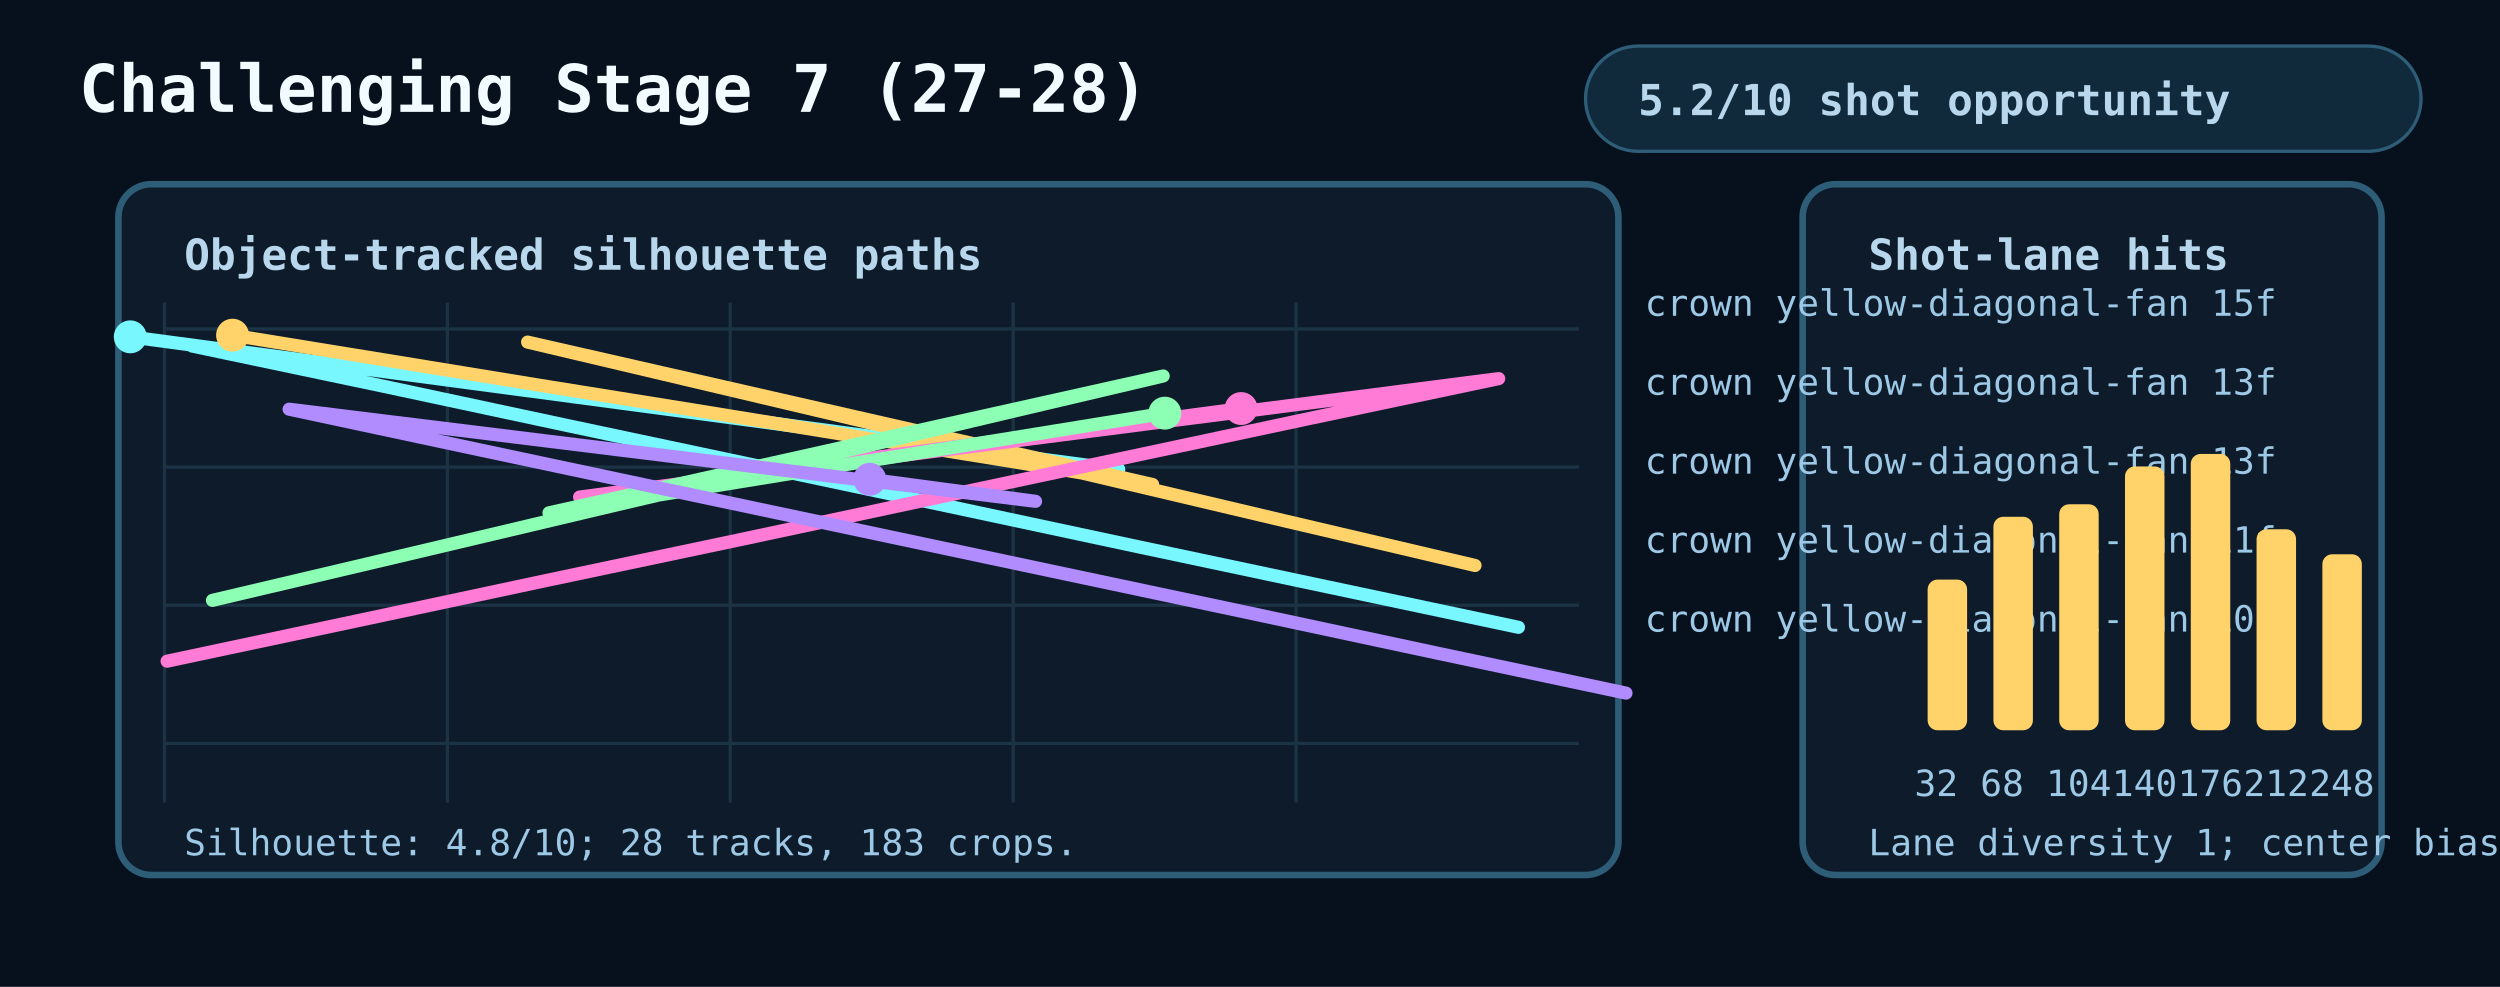
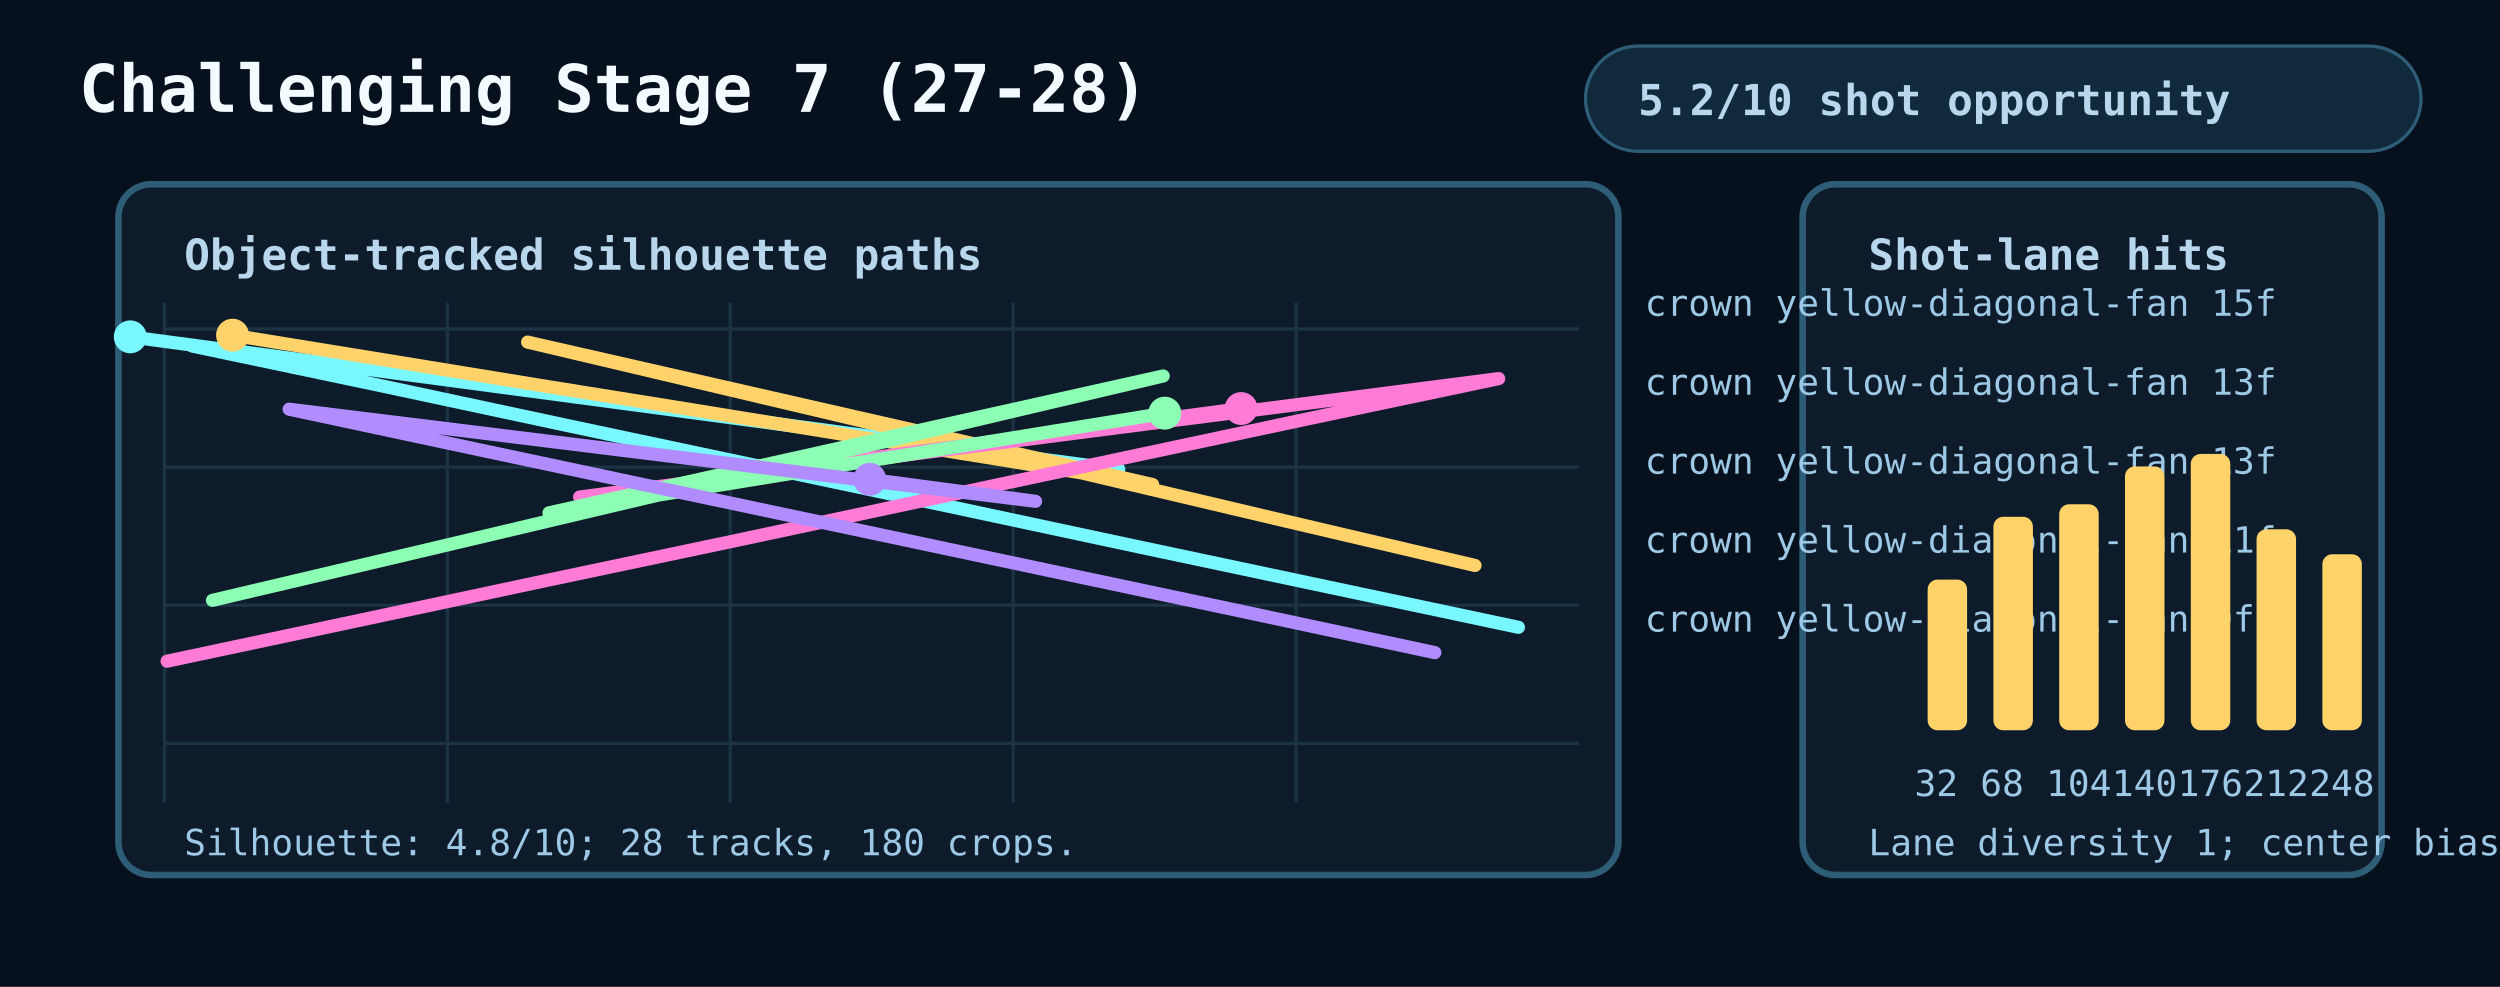
<svg xmlns="http://www.w3.org/2000/svg" width="760" height="300" viewBox="0 0 760 300" role="img" aria-labelledby="title desc">
  <style>
    .bg{fill:#06111d}.panel{fill:#0d1b2a;stroke:#2e5d78;stroke-width:2}.grid{stroke:#1b3344;stroke-width:1}.text{fill:#f2fbff;font:700 20px ui-monospace,Menlo,monospace}.small{fill:#b8d7ec;font:700 13px ui-monospace,Menlo,monospace}.tiny{fill:#9ec9e6;font:11px ui-monospace,Menlo,monospace}.pill{fill:#102a3b;stroke:#2e5d78}
  </style>
  <rect class="bg" x="0" y="0" width="760" height="300" />
  <text class="text" x="24" y="34">Challenging Stage 7 (27-28)</text>
  <rect class="pill" x="482" y="14" width="254" height="32" rx="16" />
  <text class="small" x="498" y="35">5.2/10 shot opportunity</text>
  <rect class="panel" x="36" y="56" width="456" height="210" rx="10" />
  <rect class="panel" x="548" y="56" width="176" height="210" rx="10" />
  <text class="small" x="56" y="82">Object-tracked silhouette paths</text>
  <text class="small" x="568" y="82">Shot-lane hits</text>
  <line class="grid" x1="50" y1="92" x2="50" y2="244" />
  <line class="grid" x1="136" y1="92" x2="136" y2="244" />
  <line class="grid" x1="222" y1="92" x2="222" y2="244" />
  <line class="grid" x1="308" y1="92" x2="308" y2="244" />
  <line class="grid" x1="394" y1="92" x2="394" y2="244" />
  <line class="grid" x1="50" y1="100" x2="480" y2="100" />
  <line class="grid" x1="50" y1="142" x2="480" y2="142" />
  <line class="grid" x1="50" y1="184" x2="480" y2="184" />
  <line class="grid" x1="50" y1="226" x2="480" y2="226" />
  <polyline points="39.6,102.4 89.8,109.1 139.8,115.9 189.9,122.6 240,129.3 290,136 340.1,142.7 58.4,105.2 116,117.3 173.6,129.6 231.2,141.8 288.8,154 346.4,166.3 404,178.5 461.6,190.7" fill="none" stroke="#78f7ff" stroke-width="4" stroke-linecap="round" stroke-linejoin="round" />
  <circle cx="39.6" cy="102.4" r="5" fill="#78f7ff" />
  <text class="tiny" x="500" y="96" fill="#78f7ff">crown yellow-diagonal-fan 15f</text>
  <polyline points="70.7,101.9 117.4,109.5 163.9,117.1 210.6,124.6 257.2,132.2 303.9,139.7 350.4,147.3 160.4,104 218,117.6 275.6,131.2 333.2,144.8 390.8,158.4 448.4,171.9" fill="none" stroke="#ffd36a" stroke-width="4" stroke-linecap="round" stroke-linejoin="round" />
  <circle cx="70.7" cy="101.9" r="5" fill="#ffd36a" />
  <text class="tiny" x="500" y="120" fill="#ffd36a">crown yellow-diagonal-fan 13f</text>
  <polyline points="377.3,124.2 327,130.9 276.7,137.6 226.5,144.4 176.2,151.1 455.6,115.1 397.7,127.3 339.9,139.6 282,151.9 224.3,164.2 166.4,176.4 108.7,188.7 50.8,201" fill="none" stroke="#ff7bd5" stroke-width="4" stroke-linecap="round" stroke-linejoin="round" />
  <circle cx="377.3" cy="124.2" r="5" fill="#ff7bd5" />
  <text class="tiny" x="500" y="144" fill="#ff7bd5">crown yellow-diagonal-fan 13f</text>
  <polyline points="354.1,125.6 307.2,133.2 260.4,140.7 213.7,148.3 166.9,155.9 353.6,114.3 295.9,127.9 238,141.6 180.2,155.2 122.3,168.9 64.6,182.5" fill="none" stroke="#8cffb4" stroke-width="4" stroke-linecap="round" stroke-linejoin="round" />
  <circle cx="354.1" cy="125.6" r="5" fill="#8cffb4" />
  <text class="tiny" x="500" y="168" fill="#8cffb4">crown yellow-diagonal-fan 11f</text>
-   <polyline points="264.4,145.7 314.8,152.4 87.9,124.4 146,136.8 204,149.1 262.1,161.4 320.1,173.7 378.2,186 436.2,198.4 494.3,210.7" fill="none" stroke="#b08cff" stroke-width="4" stroke-linecap="round" stroke-linejoin="round" />
+   <polyline points="264.4,145.7 314.8,152.4 87.9,124.4 146,136.8 204,149.1 262.1,161.4 320.1,173.7 378.2,186 436.2,198.4" fill="none" stroke="#b08cff" stroke-width="4" stroke-linecap="round" stroke-linejoin="round" />
  <circle cx="264.4" cy="145.7" r="5" fill="#b08cff" />
-   <text class="tiny" x="500" y="192" fill="#b08cff">crown yellow-diagonal-fan 10f</text>
+   <text class="tiny" x="500" y="192" fill="#b08cff">crown yellow-diagonal-fan 9f</text>
  <rect x="586" y="176.2" width="12" height="45.8" rx="3" fill="#ffd36a" />
  <text class="tiny" x="582" y="242">32</text>
  <rect x="606" y="157.1" width="12" height="64.9" rx="3" fill="#ffd36a" />
  <text class="tiny" x="602" y="242">68</text>
  <rect x="626" y="153.3" width="12" height="68.7" rx="3" fill="#ffd36a" />
  <text class="tiny" x="622" y="242">104</text>
  <rect x="646" y="141.8" width="12" height="80.2" rx="3" fill="#ffd36a" />
  <text class="tiny" x="642" y="242">140</text>
  <rect x="666" y="138" width="12" height="84" rx="3" fill="#ffd36a" />
  <text class="tiny" x="662" y="242">176</text>
  <rect x="686" y="160.9" width="12" height="61.1" rx="3" fill="#ffd36a" />
  <text class="tiny" x="682" y="242">212</text>
  <rect x="706" y="168.5" width="12" height="53.5" rx="3" fill="#ffd36a" />
  <text class="tiny" x="702" y="242">248</text>
-   <text class="tiny" x="56" y="260">Silhouette: 4.8/10; 28 tracks, 183 crops.</text>
+   <text class="tiny" x="56" y="260">Silhouette: 4.8/10; 28 tracks, 180 crops.</text>
  <text class="tiny" x="568" y="260">Lane diversity 1; center bias 0.175.</text>
</svg>
